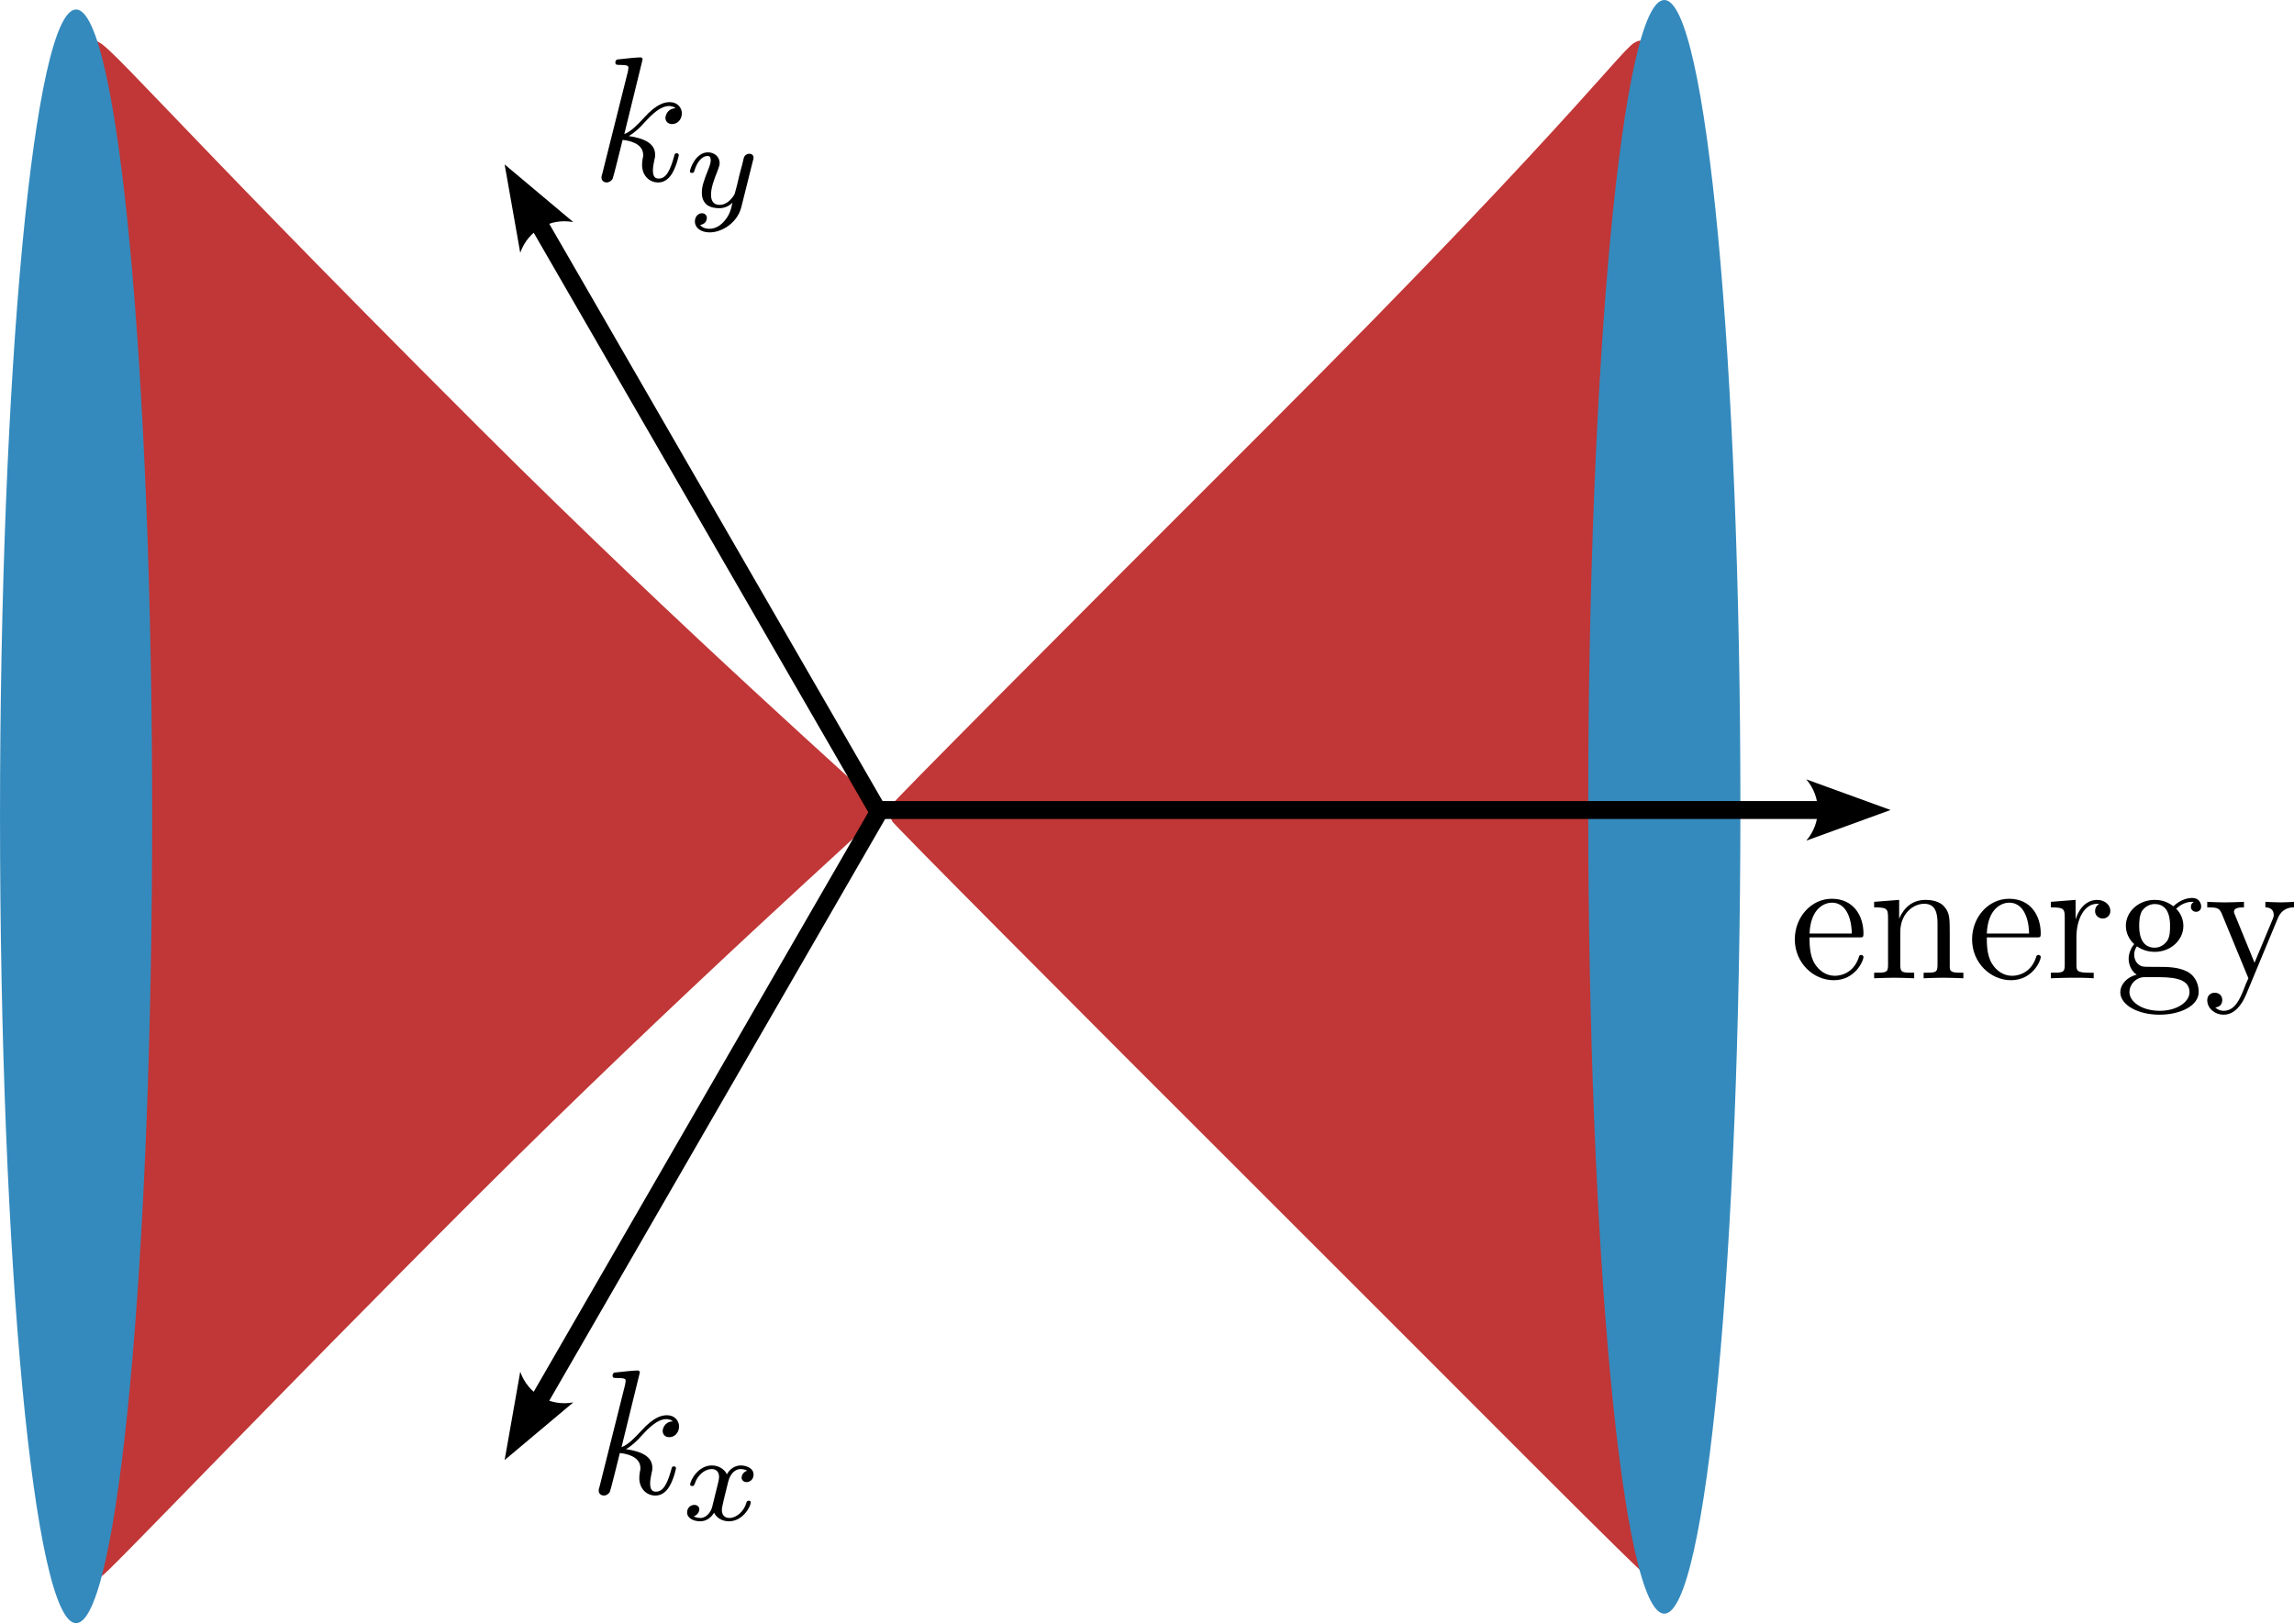
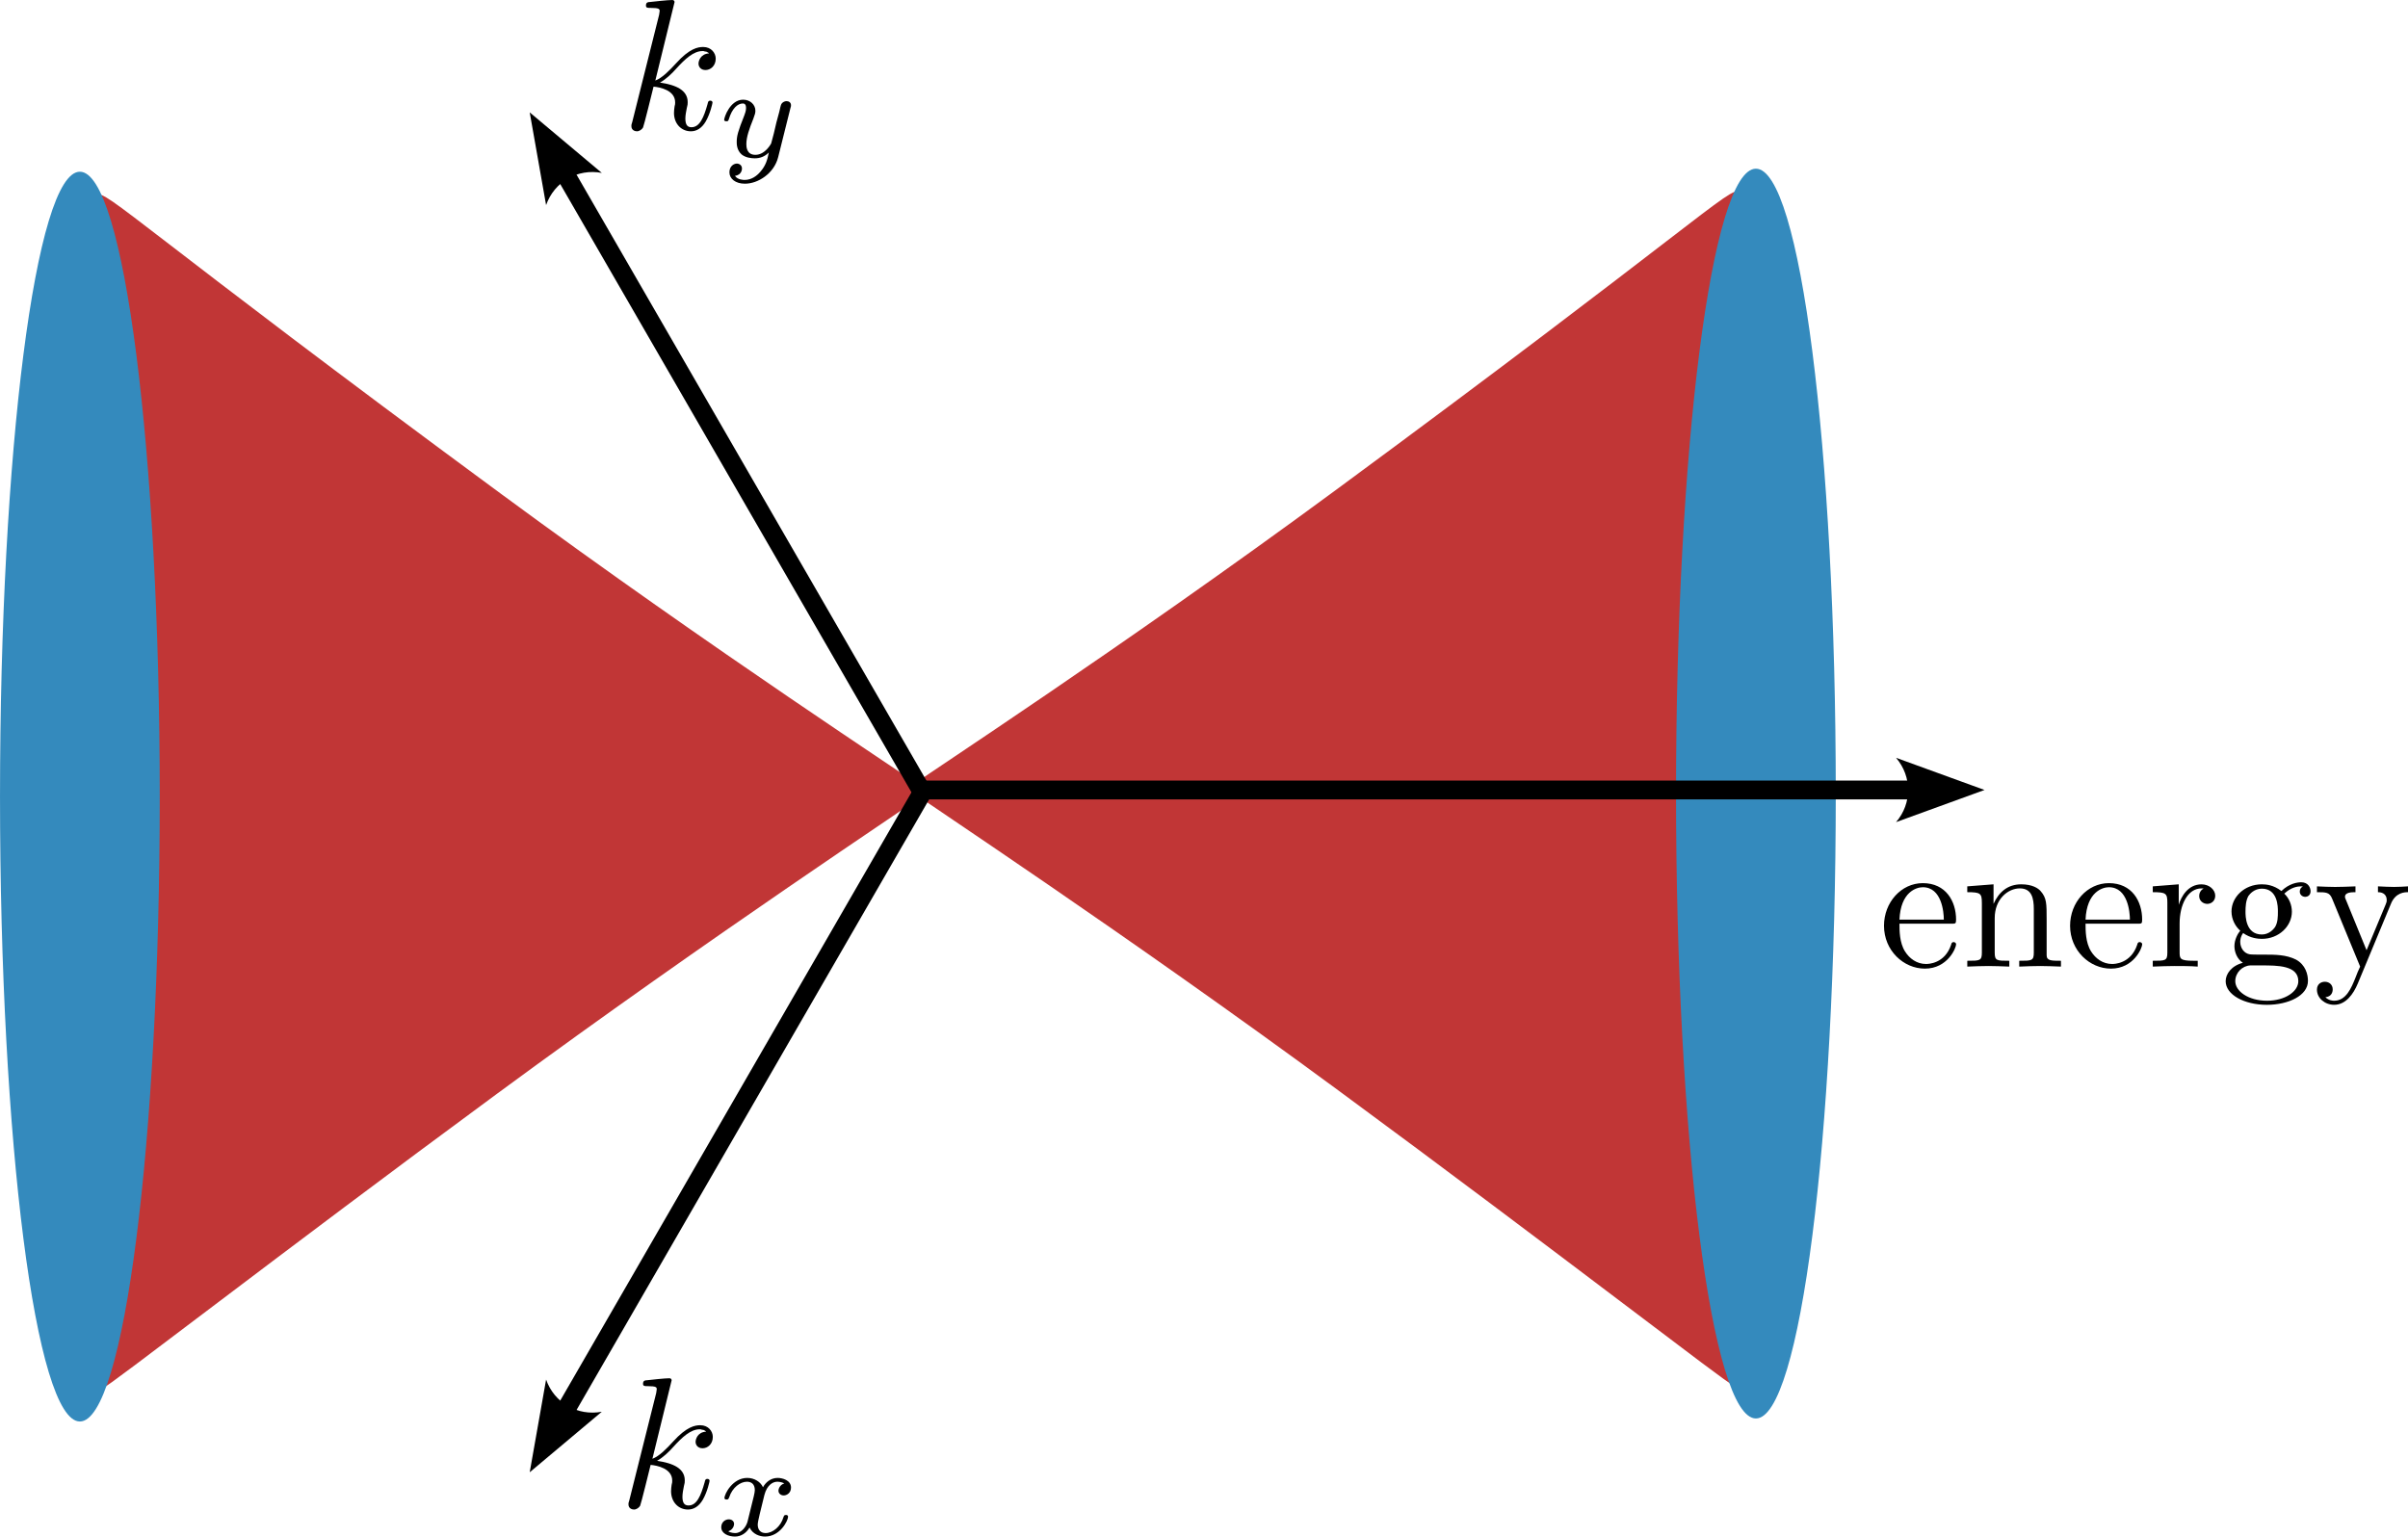
- <svg xmlns="http://www.w3.org/2000/svg" xmlns:ns1="http://www.iki.fi/pav/software/textext/" width="127.924mm" height="90.524mm" viewBox="0 0 127.924 90.524" version="1.1" id="svg5">
+ <svg xmlns="http://www.w3.org/2000/svg" xmlns:ns1="http://www.iki.fi/pav/software/textext/" width="127.924mm" height="81.644mm" viewBox="0 0 127.924 81.644" version="1.1" id="svg5">
  <defs id="defs2">
    <marker style="overflow:visible" id="marker1616" refX="0" refY="0" orient="auto-start-reverse" markerWidth="4.7" markerHeight="3.418" viewBox="0 0 7.7 5.6" preserveAspectRatio="xMidYMid">
      <path transform="scale(0.7)" d="M -2,-4 9,0 -2,4 c 2,-2.33 2,-5.66 0,-8 z" style="fill:context-stroke;fill-rule:evenodd;stroke:none" id="path1614" />
    </marker>
    <marker style="overflow:visible" id="Arrow2" refX="0" refY="0" orient="auto-start-reverse" markerWidth="4.7" markerHeight="3.418" viewBox="0 0 7.7 5.6" preserveAspectRatio="xMidYMid">
      <path transform="scale(0.7)" d="M -2,-4 9,0 -2,4 c 2,-2.33 2,-5.66 0,-8 z" style="fill:context-stroke;fill-rule:evenodd;stroke:none" id="arrow2L" />
    </marker>
    <g id="id-f73f126e-0755-4fd4-a798-d47c8c67e330-9">
      <g id="id-6238fc0f-147f-4708-9d08-6441f7b40656-3" />
      <g id="id-21bf3393-9e39-499a-a44e-0524cccb8570-6">
        <path d="m 2.859,-6.812 c 0,0 0,-0.109 -0.125,-0.109 -0.234,0 -0.953,0.078 -1.219,0.109 -0.078,0 -0.188,0.016 -0.188,0.188 0,0.125 0.094,0.125 0.234,0.125 0.484,0 0.5,0.062 0.5,0.172 L 2.031,-6.125 0.594,-0.391 c -0.047,0.141 -0.047,0.156 -0.047,0.219 0,0.234 0.203,0.281 0.297,0.281 0.125,0 0.266,-0.094 0.328,-0.203 0.047,-0.094 0.5,-1.938 0.562,-2.188 0.344,0.031 1.156,0.188 1.156,0.844 0,0.078 0,0.109 -0.031,0.219 -0.016,0.109 -0.031,0.234 -0.031,0.344 0,0.578 0.391,0.984 0.906,0.984 0.297,0 0.578,-0.156 0.797,-0.531 0.25,-0.438 0.359,-0.984 0.359,-1 0,-0.109 -0.094,-0.109 -0.125,-0.109 -0.094,0 -0.109,0.047 -0.141,0.188 -0.203,0.719 -0.422,1.234 -0.859,1.234 -0.203,0 -0.328,-0.109 -0.328,-0.469 0,-0.172 0.047,-0.406 0.078,-0.562 C 3.562,-1.312 3.562,-1.344 3.562,-1.453 3.562,-2.094 2.938,-2.375 2.078,-2.5 2.391,-2.672 2.719,-2.984 2.938,-3.234 3.422,-3.766 3.875,-4.188 4.359,-4.188 c 0.062,0 0.078,0 0.094,0.016 0.125,0.016 0.125,0.016 0.219,0.078 0.016,0 0.016,0.016 0.031,0.031 -0.469,0.031 -0.562,0.422 -0.562,0.547 0,0.156 0.109,0.344 0.375,0.344 0.266,0 0.547,-0.219 0.547,-0.609 0,-0.297 -0.234,-0.625 -0.672,-0.625 -0.281,0 -0.734,0.078 -1.453,0.875 -0.344,0.375 -0.734,0.781 -1.109,0.922 z m 0,0" id="id-ae5bcf05-de05-4004-abbe-5a30b0a4fa1f-0" />
      </g>
      <g id="id-13d0f5ca-1ead-4162-806a-2a06c00402fa-6" />
      <g id="id-78eb38c2-80dd-41e6-a7d2-abb762b8a590-2">
        <path d="M 1.734,-0.734 C 1.672,-0.5 1.438,-0.125 1.078,-0.125 c -0.016,0 -0.234,0 -0.375,-0.094 0.281,-0.094 0.312,-0.344 0.312,-0.391 0,-0.156 -0.125,-0.25 -0.281,-0.25 -0.203,0 -0.406,0.156 -0.406,0.422 0,0.344 0.391,0.5 0.734,0.5 0.328,0 0.609,-0.188 0.781,-0.484 C 2.016,-0.062 2.391,0.062 2.672,0.062 c 0.812,0 1.234,-0.859 1.234,-1.062 0,-0.094 -0.094,-0.094 -0.109,-0.094 -0.109,0 -0.109,0.047 -0.141,0.125 -0.141,0.484 -0.562,0.844 -0.953,0.844 -0.281,0 -0.422,-0.188 -0.422,-0.453 0,-0.188 0.172,-0.812 0.359,-1.594 C 2.781,-2.703 3.094,-2.875 3.328,-2.875 c 0.016,0 0.219,0 0.375,0.094 -0.219,0.062 -0.312,0.266 -0.312,0.391 0,0.141 0.125,0.25 0.281,0.25 0.156,0 0.391,-0.125 0.391,-0.422 0,-0.391 -0.453,-0.516 -0.719,-0.516 -0.359,0 -0.641,0.234 -0.781,0.5 -0.125,-0.281 -0.453,-0.5 -0.844,-0.5 C 0.938,-3.078 0.5,-2.219 0.5,-2 c 0,0.078 0.094,0.078 0.109,0.078 0.094,0 0.094,-0.016 0.141,-0.109 C 0.922,-2.578 1.359,-2.875 1.703,-2.875 1.938,-2.875 2.125,-2.75 2.125,-2.422 2.125,-2.281 2.031,-1.938 1.969,-1.688 Z m 0,0" id="id-1ac87515-6bf8-4ceb-a8f2-67fae8a361f3-6" />
      </g>
    </g>
  </defs>
-   <g id="layer1" transform="translate(-28.8144,-55.40667)">
-     <path style="opacity:1;fill:#c13636;fill-opacity:1;stroke:#c13636;stroke-width:1.305;stroke-opacity:1" d="m 99.775,79.84 c 18.582,-18.549 20.807,-22.445 20.633,-21.363 -2.642,16.417 -2.923,60.946 -0.452,79.128 0.291,2.139 1.012,4.854 1.125,5.184 0.113,0.33 -9.608,-9.496 -21.125,-20.987 -11.516,-11.491 -20.939,-20.971 -20.939,-21.067 0,-0.096 9.341,-9.499 20.757,-20.895 z" id="path1104" />
-     <path style="opacity:1;fill:#c13636;fill-opacity:1;stroke:#c13636;stroke-width:1.305;stroke-opacity:1" d="M 55.089,79.734 C 36.506,61.185 33.677,57.372 33.852,58.454 c 2.642,16.417 3.527,60.862 1.056,79.045 -0.291,2.139 -0.733,4.971 -0.846,5.301 -0.113,0.33 9.329,-9.613 20.846,-21.104 11.516,-11.491 22.229,-21.02 22.229,-21.116 0,-0.096 -10.632,-9.45 -22.048,-20.846 z" id="path1104-5" />
-     <ellipse style="opacity:1;fill:#348abd;fill-opacity:1;stroke:none;stroke-width:1.201" id="path456" cx="100.404" cy="-121.624" rx="44.997" ry="4.243" transform="rotate(90)" />
-     <ellipse style="fill:#348abd;fill-opacity:1;stroke:none;stroke-width:1.201;stroke-opacity:1" id="path456-2" cx="100.933" cy="-33.058" rx="44.997" ry="4.243" transform="rotate(90)" />
+   <g id="layer1" transform="translate(-28.8144,-58.6063)">
+     <path style="opacity:1;fill:#c13636;fill-opacity:1;stroke:#c13636;stroke-width:1.121;stroke-opacity:1" d="M 55.089,85.29 C 36.506,71.603 33.677,68.79 33.852,69.588 c 2.642,12.114 3.527,44.91 1.056,58.327 -0.291,1.579 -0.733,3.668 -0.846,3.912 -0.113,0.243 9.329,-7.094 20.846,-15.573 11.516,-8.479 22.229,-15.511 22.229,-15.582 0,-0.071 -10.632,-6.973 -22.048,-15.382 z" id="path1104-5" />
+     <ellipse style="fill:#348abd;fill-opacity:1;stroke:none;stroke-width:1.031;stroke-opacity:1" id="path456-2" cx="100.933" cy="-33.058" rx="33.203" ry="4.243" transform="rotate(90)" />
+     <path style="fill:#c13636;fill-opacity:1;stroke:#c13636;stroke-width:1.121;stroke-opacity:1" d="m 100.065,85.129 c 18.582,-13.687 21.411,-16.501 21.237,-15.702 -2.642,12.114 -3.527,44.91 -1.056,58.327 0.291,1.579 0.733,3.668 0.846,3.912 0.113,0.243 -9.329,-7.094 -20.846,-15.573 -11.516,-8.479 -22.229,-15.511 -22.229,-15.582 0,-0.071 10.631,-6.973 22.048,-15.382 z" id="path1104-5-3" />
+     <ellipse style="fill:#348abd;fill-opacity:1;stroke:none;stroke-width:1.031;stroke-opacity:1" id="path456-2-6" cx="100.772" cy="122.096" rx="33.203" ry="4.243" transform="matrix(0,1,1,0,0,0)" />
    <path style="fill:#348abd;fill-opacity:1;stroke:#000000;stroke-width:1;stroke-opacity:1;marker-end:url(#Arrow2)" d="M 77.844,100.653 C 58.878,133.503 58.878,133.503 58.878,133.503" id="path1278" />
    <path style="fill:#348abd;fill-opacity:1;stroke:#000000;stroke-width:1;stroke-opacity:1;marker-end:url(#Arrow2)" d="M 77.844,100.758 C 58.878,67.908 58.878,67.908 58.878,67.908" id="path1278-6" />
    <path style="fill:#348abd;fill-opacity:1;stroke:#000000;stroke-width:1;stroke-opacity:1;marker-end:url(#marker1616)" d="m 77.844,100.58 c 52.552,0 52.552,0 52.552,0" id="path1612" />
    <g transform="matrix(0.9922276,0,0,0.9922276,62.20117,131.8374)" ns1:version="1.6.0" ns1:texconverter="pdflatex" ns1:pdfconverter="inkscape" ns1:text="$k_x$" ns1:preamble="/usr/share/inkscape/extensions/textext/default_packages.tex" ns1:scale="4.0" ns1:alignment="middle center" ns1:stroke-to-path="0" ns1:jacobian_sqrt="1.41111" id="g6375">
      <defs id="id-8765afcc-b0ed-4f0f-b430-73730514990a">
        <g id="id-f73f126e-0755-4fd4-a798-d47c8c67e330">
          <g id="id-6238fc0f-147f-4708-9d08-6441f7b40656" />
          <g id="id-21bf3393-9e39-499a-a44e-0524cccb8570">
            <path d="m 2.859,-6.812 c 0,0 0,-0.109 -0.125,-0.109 -0.234,0 -0.953,0.078 -1.219,0.109 -0.078,0 -0.188,0.016 -0.188,0.188 0,0.125 0.094,0.125 0.234,0.125 0.484,0 0.5,0.062 0.5,0.172 L 2.031,-6.125 0.594,-0.391 c -0.047,0.141 -0.047,0.156 -0.047,0.219 0,0.234 0.203,0.281 0.297,0.281 0.125,0 0.266,-0.094 0.328,-0.203 0.047,-0.094 0.5,-1.938 0.562,-2.188 0.344,0.031 1.156,0.188 1.156,0.844 0,0.078 0,0.109 -0.031,0.219 -0.016,0.109 -0.031,0.234 -0.031,0.344 0,0.578 0.391,0.984 0.906,0.984 0.297,0 0.578,-0.156 0.797,-0.531 0.25,-0.438 0.359,-0.984 0.359,-1 0,-0.109 -0.094,-0.109 -0.125,-0.109 -0.094,0 -0.109,0.047 -0.141,0.188 -0.203,0.719 -0.422,1.234 -0.859,1.234 -0.203,0 -0.328,-0.109 -0.328,-0.469 0,-0.172 0.047,-0.406 0.078,-0.562 C 3.562,-1.312 3.562,-1.344 3.562,-1.453 3.562,-2.094 2.938,-2.375 2.078,-2.5 2.391,-2.672 2.719,-2.984 2.938,-3.234 3.422,-3.766 3.875,-4.188 4.359,-4.188 c 0.062,0 0.078,0 0.094,0.016 0.125,0.016 0.125,0.016 0.219,0.078 0.016,0 0.016,0.016 0.031,0.031 -0.469,0.031 -0.562,0.422 -0.562,0.547 0,0.156 0.109,0.344 0.375,0.344 0.266,0 0.547,-0.219 0.547,-0.609 0,-0.297 -0.234,-0.625 -0.672,-0.625 -0.281,0 -0.734,0.078 -1.453,0.875 -0.344,0.375 -0.734,0.781 -1.109,0.922 z m 0,0" id="id-ae5bcf05-de05-4004-abbe-5a30b0a4fa1f" />
          </g>
          <g id="id-13d0f5ca-1ead-4162-806a-2a06c00402fa" />
          <g id="id-78eb38c2-80dd-41e6-a7d2-abb762b8a590">
            <path d="M 1.734,-0.734 C 1.672,-0.5 1.438,-0.125 1.078,-0.125 c -0.016,0 -0.234,0 -0.375,-0.094 0.281,-0.094 0.312,-0.344 0.312,-0.391 0,-0.156 -0.125,-0.25 -0.281,-0.25 -0.203,0 -0.406,0.156 -0.406,0.422 0,0.344 0.391,0.5 0.734,0.5 0.328,0 0.609,-0.188 0.781,-0.484 C 2.016,-0.062 2.391,0.062 2.672,0.062 c 0.812,0 1.234,-0.859 1.234,-1.062 0,-0.094 -0.094,-0.094 -0.109,-0.094 -0.109,0 -0.109,0.047 -0.141,0.125 -0.141,0.484 -0.562,0.844 -0.953,0.844 -0.281,0 -0.422,-0.188 -0.422,-0.453 0,-0.188 0.172,-0.812 0.359,-1.594 C 2.781,-2.703 3.094,-2.875 3.328,-2.875 c 0.016,0 0.219,0 0.375,0.094 -0.219,0.062 -0.312,0.266 -0.312,0.391 0,0.141 0.125,0.25 0.281,0.25 0.156,0 0.391,-0.125 0.391,-0.422 0,-0.391 -0.453,-0.516 -0.719,-0.516 -0.359,0 -0.641,0.234 -0.781,0.5 -0.125,-0.281 -0.453,-0.5 -0.844,-0.5 C 0.938,-3.078 0.5,-2.219 0.5,-2 c 0,0.078 0.094,0.078 0.109,0.078 0.094,0 0.094,-0.016 0.141,-0.109 C 0.922,-2.578 1.359,-2.875 1.703,-2.875 1.938,-2.875 2.125,-2.75 2.125,-2.422 2.125,-2.281 2.031,-1.938 1.969,-1.688 Z m 0,0" id="id-1ac87515-6bf8-4ceb-a8f2-67fae8a361f3" />
          </g>
        </g>
      </defs>
      <g fill="#000000" fill-opacity="1" id="id-f59306ab-c2cc-4104-9291-fb7f9108936b" transform="translate(-149.259,-127.843)">
        <g transform="translate(148.712,134.765)" id="g6368">
          <path d="m 2.859,-6.812 c 0,0 0,-0.109 -0.125,-0.109 -0.234,0 -0.953,0.078 -1.219,0.109 -0.078,0 -0.188,0.016 -0.188,0.188 0,0.125 0.094,0.125 0.234,0.125 0.484,0 0.5,0.062 0.5,0.172 L 2.031,-6.125 0.594,-0.391 c -0.047,0.141 -0.047,0.156 -0.047,0.219 0,0.234 0.203,0.281 0.297,0.281 0.125,0 0.266,-0.094 0.328,-0.203 0.047,-0.094 0.5,-1.938 0.562,-2.188 0.344,0.031 1.156,0.188 1.156,0.844 0,0.078 0,0.109 -0.031,0.219 -0.016,0.109 -0.031,0.234 -0.031,0.344 0,0.578 0.391,0.984 0.906,0.984 0.297,0 0.578,-0.156 0.797,-0.531 0.25,-0.438 0.359,-0.984 0.359,-1 0,-0.109 -0.094,-0.109 -0.125,-0.109 -0.094,0 -0.109,0.047 -0.141,0.188 -0.203,0.719 -0.422,1.234 -0.859,1.234 -0.203,0 -0.328,-0.109 -0.328,-0.469 0,-0.172 0.047,-0.406 0.078,-0.562 C 3.562,-1.312 3.562,-1.344 3.562,-1.453 3.562,-2.094 2.938,-2.375 2.078,-2.5 2.391,-2.672 2.719,-2.984 2.938,-3.234 3.422,-3.766 3.875,-4.188 4.359,-4.188 c 0.062,0 0.078,0 0.094,0.016 0.125,0.016 0.125,0.016 0.219,0.078 0.016,0 0.016,0.016 0.031,0.031 -0.469,0.031 -0.562,0.422 -0.562,0.547 0,0.156 0.109,0.344 0.375,0.344 0.266,0 0.547,-0.219 0.547,-0.609 0,-0.297 -0.234,-0.625 -0.672,-0.625 -0.281,0 -0.734,0.078 -1.453,0.875 -0.344,0.375 -0.734,0.781 -1.109,0.922 z m 0,0" id="id-e6b309a1-84d9-4d6f-8959-0ce1a6bf21ea" />
        </g>
      </g>
      <g fill="#000000" fill-opacity="1" id="id-1b5250d3-dfcd-4f12-9d46-56175415d4dc" transform="translate(-149.259,-127.843)">
        <g transform="translate(153.899,136.259)" id="g6372">
          <path d="M 1.734,-0.734 C 1.672,-0.5 1.438,-0.125 1.078,-0.125 c -0.016,0 -0.234,0 -0.375,-0.094 0.281,-0.094 0.312,-0.344 0.312,-0.391 0,-0.156 -0.125,-0.25 -0.281,-0.25 -0.203,0 -0.406,0.156 -0.406,0.422 0,0.344 0.391,0.5 0.734,0.5 0.328,0 0.609,-0.188 0.781,-0.484 C 2.016,-0.062 2.391,0.062 2.672,0.062 c 0.812,0 1.234,-0.859 1.234,-1.062 0,-0.094 -0.094,-0.094 -0.109,-0.094 -0.109,0 -0.109,0.047 -0.141,0.125 -0.141,0.484 -0.562,0.844 -0.953,0.844 -0.281,0 -0.422,-0.188 -0.422,-0.453 0,-0.188 0.172,-0.812 0.359,-1.594 C 2.781,-2.703 3.094,-2.875 3.328,-2.875 c 0.016,0 0.219,0 0.375,0.094 -0.219,0.062 -0.312,0.266 -0.312,0.391 0,0.141 0.125,0.25 0.281,0.25 0.156,0 0.391,-0.125 0.391,-0.422 0,-0.391 -0.453,-0.516 -0.719,-0.516 -0.359,0 -0.641,0.234 -0.781,0.5 -0.125,-0.281 -0.453,-0.5 -0.844,-0.5 C 0.938,-3.078 0.5,-2.219 0.5,-2 c 0,0.078 0.094,0.078 0.109,0.078 0.094,0 0.094,-0.016 0.141,-0.109 C 0.922,-2.578 1.359,-2.875 1.703,-2.875 1.938,-2.875 2.125,-2.75 2.125,-2.422 2.125,-2.281 2.031,-1.938 1.969,-1.688 Z m 0,0" id="id-64d64c0e-2e15-469d-92df-0ffcf00a4821" />
        </g>
      </g>
    </g>
    <g transform="matrix(0.992228,0,0,0.992228,62.3562,58.60618)" ns1:version="1.6.0" ns1:texconverter="pdflatex" ns1:pdfconverter="inkscape" ns1:text="$k_y$" ns1:preamble="/usr/share/inkscape/extensions/textext/default_packages.tex" ns1:scale="2.8126158839495146" ns1:alignment="middle center" ns1:stroke-to-path="0" ns1:jacobian_sqrt="0.992228" id="g6375-7">
      <defs id="id-8ea6b88c-1c43-4c0d-9f42-b23a01d18fc5">
        <g id="id-08057423-b338-4657-bff8-8f1cf1779c3e">
          <g id="id-7c5f1f0c-00ae-4b24-a7d3-d31dc6b7f8b1" />
          <g id="id-0a58e635-a3b7-459e-8603-f5e1bafb2f16">
            <path d="m 2.859,-6.812 c 0,0 0,-0.109 -0.125,-0.109 -0.234,0 -0.953,0.078 -1.219,0.109 -0.078,0 -0.188,0.016 -0.188,0.188 0,0.125 0.094,0.125 0.234,0.125 0.484,0 0.5,0.062 0.5,0.172 L 2.031,-6.125 0.594,-0.391 c -0.047,0.141 -0.047,0.156 -0.047,0.219 0,0.234 0.203,0.281 0.297,0.281 0.125,0 0.266,-0.094 0.328,-0.203 0.047,-0.094 0.5,-1.938 0.562,-2.188 0.344,0.031 1.156,0.188 1.156,0.844 0,0.078 0,0.109 -0.031,0.219 -0.016,0.109 -0.031,0.234 -0.031,0.344 0,0.578 0.391,0.984 0.906,0.984 0.297,0 0.578,-0.156 0.797,-0.531 0.25,-0.438 0.359,-0.984 0.359,-1 0,-0.109 -0.094,-0.109 -0.125,-0.109 -0.094,0 -0.109,0.047 -0.141,0.188 -0.203,0.719 -0.422,1.234 -0.859,1.234 -0.203,0 -0.328,-0.109 -0.328,-0.469 0,-0.172 0.047,-0.406 0.078,-0.562 C 3.562,-1.312 3.562,-1.344 3.562,-1.453 3.562,-2.094 2.938,-2.375 2.078,-2.5 2.391,-2.672 2.719,-2.984 2.938,-3.234 3.422,-3.766 3.875,-4.188 4.359,-4.188 c 0.062,0 0.078,0 0.094,0.016 0.125,0.016 0.125,0.016 0.219,0.078 0.016,0 0.016,0.016 0.031,0.031 -0.469,0.031 -0.562,0.422 -0.562,0.547 0,0.156 0.109,0.344 0.375,0.344 0.266,0 0.547,-0.219 0.547,-0.609 0,-0.297 -0.234,-0.625 -0.672,-0.625 -0.281,0 -0.734,0.078 -1.453,0.875 -0.344,0.375 -0.734,0.781 -1.109,0.922 z m 0,0" id="id-fb0b83cb-069e-49c8-ae59-a4f748ad9dbe" />
          </g>
          <g id="id-8ba7dcaa-9a8e-44ea-a822-000e35b7be4e" />
          <g id="id-6964c5e1-6c63-4353-80bb-c6aa20107cee">
            <path d="M 3.875,-2.625 C 3.906,-2.719 3.906,-2.734 3.906,-2.781 3.906,-2.922 3.797,-3 3.672,-3 3.594,-3 3.469,-2.969 3.391,-2.844 3.359,-2.797 3.312,-2.578 3.281,-2.438 L 3.125,-1.859 c -0.031,0.172 -0.25,1.047 -0.281,1.125 0,0 -0.312,0.609 -0.844,0.609 -0.484,0 -0.484,-0.453 -0.484,-0.578 0,-0.375 0.156,-0.812 0.375,-1.359 C 1.969,-2.281 2,-2.359 2,-2.484 2,-2.812 1.719,-3.078 1.344,-3.078 0.641,-3.078 0.328,-2.125 0.328,-2 c 0,0.078 0.094,0.078 0.125,0.078 0.094,0 0.094,-0.031 0.125,-0.109 C 0.75,-2.609 1.047,-2.875 1.328,-2.875 1.438,-2.875 1.5,-2.797 1.5,-2.641 c 0,0.172 -0.062,0.312 -0.094,0.406 C 1.062,-1.375 1,-1.125 1,-0.812 1,-0.703 1,-0.375 1.266,-0.141 1.484,0.031 1.781,0.062 1.969,0.062 2.25,0.062 2.5,-0.031 2.719,-0.25 2.641,0.141 2.562,0.438 2.266,0.781 2.078,1 1.797,1.219 1.422,1.219 c -0.047,0 -0.375,0 -0.516,-0.219 0.375,-0.047 0.375,-0.375 0.375,-0.391 0,-0.219 -0.203,-0.266 -0.266,-0.266 -0.172,0 -0.406,0.141 -0.406,0.469 0,0.344 0.328,0.609 0.828,0.609 C 2.141,1.422 3,0.875 3.219,0 Z m 0,0" id="id-bb64f9e5-597e-487e-938d-44d898aba840" />
          </g>
        </g>
      </defs>
      <g fill="#000000" fill-opacity="1" id="id-0b7ddf4a-3b15-4caa-ad51-4731e9a1d12b" transform="translate(-149.259,-127.843)">
        <g transform="translate(148.712,134.765)" id="g6648">
          <path d="m 2.859,-6.812 c 0,0 0,-0.109 -0.125,-0.109 -0.234,0 -0.953,0.078 -1.219,0.109 -0.078,0 -0.188,0.016 -0.188,0.188 0,0.125 0.094,0.125 0.234,0.125 0.484,0 0.5,0.062 0.5,0.172 L 2.031,-6.125 0.594,-0.391 c -0.047,0.141 -0.047,0.156 -0.047,0.219 0,0.234 0.203,0.281 0.297,0.281 0.125,0 0.266,-0.094 0.328,-0.203 0.047,-0.094 0.5,-1.938 0.562,-2.188 0.344,0.031 1.156,0.188 1.156,0.844 0,0.078 0,0.109 -0.031,0.219 -0.016,0.109 -0.031,0.234 -0.031,0.344 0,0.578 0.391,0.984 0.906,0.984 0.297,0 0.578,-0.156 0.797,-0.531 0.25,-0.438 0.359,-0.984 0.359,-1 0,-0.109 -0.094,-0.109 -0.125,-0.109 -0.094,0 -0.109,0.047 -0.141,0.188 -0.203,0.719 -0.422,1.234 -0.859,1.234 -0.203,0 -0.328,-0.109 -0.328,-0.469 0,-0.172 0.047,-0.406 0.078,-0.562 C 3.562,-1.312 3.562,-1.344 3.562,-1.453 3.562,-2.094 2.938,-2.375 2.078,-2.5 2.391,-2.672 2.719,-2.984 2.938,-3.234 3.422,-3.766 3.875,-4.188 4.359,-4.188 c 0.062,0 0.078,0 0.094,0.016 0.125,0.016 0.125,0.016 0.219,0.078 0.016,0 0.016,0.016 0.031,0.031 -0.469,0.031 -0.562,0.422 -0.562,0.547 0,0.156 0.109,0.344 0.375,0.344 0.266,0 0.547,-0.219 0.547,-0.609 0,-0.297 -0.234,-0.625 -0.672,-0.625 -0.281,0 -0.734,0.078 -1.453,0.875 -0.344,0.375 -0.734,0.781 -1.109,0.922 z m 0,0" id="id-11717546-cf62-45bd-81d6-56f3de8c6a1b" />
        </g>
      </g>
      <g fill="#000000" fill-opacity="1" id="id-8a2792ff-1476-40e5-9b20-8a9accf97b41" transform="translate(-149.259,-127.843)">
        <g transform="translate(153.899,136.259)" id="g6652">
          <path d="M 3.875,-2.625 C 3.906,-2.719 3.906,-2.734 3.906,-2.781 3.906,-2.922 3.797,-3 3.672,-3 3.594,-3 3.469,-2.969 3.391,-2.844 3.359,-2.797 3.312,-2.578 3.281,-2.438 L 3.125,-1.859 c -0.031,0.172 -0.25,1.047 -0.281,1.125 0,0 -0.312,0.609 -0.844,0.609 -0.484,0 -0.484,-0.453 -0.484,-0.578 0,-0.375 0.156,-0.812 0.375,-1.359 C 1.969,-2.281 2,-2.359 2,-2.484 2,-2.812 1.719,-3.078 1.344,-3.078 0.641,-3.078 0.328,-2.125 0.328,-2 c 0,0.078 0.094,0.078 0.125,0.078 0.094,0 0.094,-0.031 0.125,-0.109 C 0.75,-2.609 1.047,-2.875 1.328,-2.875 1.438,-2.875 1.5,-2.797 1.5,-2.641 c 0,0.172 -0.062,0.312 -0.094,0.406 C 1.062,-1.375 1,-1.125 1,-0.812 1,-0.703 1,-0.375 1.266,-0.141 1.484,0.031 1.781,0.062 1.969,0.062 2.25,0.062 2.5,-0.031 2.719,-0.25 2.641,0.141 2.562,0.438 2.266,0.781 2.078,1 1.797,1.219 1.422,1.219 c -0.047,0 -0.375,0 -0.516,-0.219 0.375,-0.047 0.375,-0.375 0.375,-0.391 0,-0.219 -0.203,-0.266 -0.266,-0.266 -0.172,0 -0.406,0.141 -0.406,0.469 0,0.344 0.328,0.609 0.828,0.609 C 2.141,1.422 3,0.875 3.219,0 Z m 0,0" id="id-9dd80353-e477-484d-9f44-995878a92eb6" />
        </g>
      </g>
    </g>
    <g transform="matrix(0.992229,0,0,0.992229,128.9011,105.4842)" ns1:version="1.6.0" ns1:texconverter="pdflatex" ns1:pdfconverter="inkscape" ns1:text="energy" ns1:preamble="/usr/share/inkscape/extensions/textext/default_packages.tex" ns1:scale="2.8126158839495146" ns1:alignment="middle center" ns1:stroke-to-path="0" ns1:jacobian_sqrt="0.992229" id="g6831">
      <defs id="id-132aef56-b637-4521-bfb3-79d23d1c6e23">
        <g id="id-e061c0dd-68c7-44d4-8165-482644ec21f8">
          <g id="id-57d4f67f-806e-45e2-96d3-6788d056d936" />
          <g id="id-95e2c482-fd0b-4f69-a397-957cdb0f4f3a">
            <path d="M 1.109,-2.516 C 1.172,-4 2.016,-4.25 2.359,-4.25 c 1.016,0 1.125,1.344 1.125,1.734 z m 0,0.219 h 2.781 c 0.219,0 0.25,0 0.25,-0.219 0,-0.984 -0.547,-1.953 -1.781,-1.953 -1.156,0 -2.078,1.031 -2.078,2.281 0,1.328 1.047,2.297 2.188,2.297 C 3.688,0.109 4.141,-1 4.141,-1.188 4.141,-1.281 4.062,-1.312 4,-1.312 c -0.078,0 -0.109,0.062 -0.125,0.141 -0.344,1.031 -1.25,1.031 -1.344,1.031 -0.5,0 -0.891,-0.297 -1.125,-0.672 -0.297,-0.469 -0.297,-1.125 -0.297,-1.484 z m 0,0" id="id-54780603-8db0-46a8-8d9d-ae89e716dae9" />
          </g>
          <g id="id-e9285802-1e5f-4378-a4ac-5a36be4df9b4">
            <path d="M 1.094,-3.422 V -0.75 c 0,0.438 -0.109,0.438 -0.781,0.438 V 0 c 0.359,-0.016 0.859,-0.031 1.141,-0.031 0.25,0 0.766,0.016 1.109,0.031 v -0.312 c -0.672,0 -0.781,0 -0.781,-0.438 V -2.594 C 1.781,-3.625 2.5,-4.188 3.125,-4.188 c 0.641,0 0.75,0.531 0.75,1.109 V -0.75 c 0,0.438 -0.109,0.438 -0.781,0.438 V 0 c 0.344,-0.016 0.859,-0.031 1.125,-0.031 0.25,0 0.781,0.016 1.109,0.031 v -0.312 c -0.516,0 -0.766,0 -0.766,-0.297 v -1.906 c 0,-0.859 0,-1.156 -0.312,-1.516 -0.141,-0.172 -0.469,-0.375 -1.047,-0.375 C 2.469,-4.406 2,-3.984 1.719,-3.359 V -4.406 L 0.312,-4.297 v 0.312 c 0.703,0 0.781,0.062 0.781,0.562 z m 0,0" id="id-e0ded50d-3f33-47dd-9039-5266b09f35c4" />
          </g>
          <g id="id-85b4e0f6-b4f6-4c11-955d-acfd331f9ebd">
            <path d="M 1.672,-3.312 V -4.406 L 0.281,-4.297 v 0.312 c 0.703,0 0.781,0.062 0.781,0.562 V -0.75 c 0,0.438 -0.109,0.438 -0.781,0.438 V 0 c 0.391,-0.016 0.859,-0.031 1.141,-0.031 0.391,0 0.859,0 1.266,0.031 V -0.312 H 2.469 c -0.734,0 -0.75,-0.109 -0.75,-0.469 V -2.312 c 0,-0.984 0.422,-1.875 1.172,-1.875 0.062,0 0.094,0 0.109,0.016 -0.031,0 -0.234,0.125 -0.234,0.391 0,0.266 0.219,0.422 0.438,0.422 0.172,0 0.422,-0.125 0.422,-0.438 0,-0.312 -0.312,-0.609 -0.734,-0.609 -0.734,0 -1.094,0.672 -1.219,1.094 z m 0,0" id="id-018e08ec-dbf8-4fa8-ae35-f6338cb33b43" />
          </g>
          <g id="id-bef4c5c7-1f80-4511-bb98-9242819f9632">
            <path d="m 2.219,-1.719 c -0.875,0 -0.875,-1 -0.875,-1.219 0,-0.266 0.016,-0.594 0.156,-0.844 0.078,-0.109 0.312,-0.391 0.719,-0.391 0.859,0 0.859,0.984 0.859,1.219 0,0.266 0,0.594 -0.156,0.844 C 2.844,-2 2.609,-1.719 2.219,-1.719 Z M 1.062,-1.328 c 0,-0.031 0,-0.266 0.156,-0.469 0.391,0.281 0.812,0.312 1,0.312 0.922,0 1.609,-0.688 1.609,-1.453 0,-0.375 -0.156,-0.734 -0.406,-0.969 C 3.781,-4.25 4.141,-4.297 4.312,-4.297 c 0.031,0 0.078,0 0.109,0.016 C 4.312,-4.25 4.25,-4.141 4.25,-4.016 c 0,0.172 0.141,0.281 0.297,0.281 0.094,0 0.281,-0.062 0.281,-0.297 0,-0.172 -0.109,-0.484 -0.5,-0.484 -0.203,0 -0.641,0.062 -1.062,0.469 C 2.844,-4.375 2.438,-4.406 2.219,-4.406 c -0.938,0 -1.625,0.688 -1.625,1.453 0,0.438 0.219,0.812 0.469,1.031 -0.125,0.141 -0.312,0.469 -0.312,0.828 0,0.312 0.141,0.688 0.453,0.891 -0.609,0.156 -0.922,0.594 -0.922,0.984 0,0.719 0.984,1.266 2.203,1.266 1.172,0 2.203,-0.5 2.203,-1.281 0,-0.344 -0.125,-0.859 -0.641,-1.141 -0.531,-0.266 -1.109,-0.266 -1.719,-0.266 -0.25,0 -0.672,0 -0.75,-0.016 C 1.266,-0.703 1.062,-1 1.062,-1.328 Z M 2.5,1.828 c -1.016,0 -1.703,-0.516 -1.703,-1.047 0,-0.453 0.375,-0.828 0.812,-0.844 h 0.594 c 0.859,0 1.969,0 1.969,0.844 0,0.547 -0.703,1.047 -1.672,1.047 z m 0,0" id="id-a46662ae-6c0e-4e68-a0ae-ebdcd534f437" />
          </g>
          <g id="id-2da970f2-f875-4bab-b833-69e3e79eca96">
            <path d="m 4.141,-3.344 c 0.25,-0.641 0.766,-0.641 0.922,-0.641 v -0.312 c -0.234,0.016 -0.516,0.031 -0.75,0.031 -0.172,0 -0.641,-0.016 -0.859,-0.031 v 0.312 c 0.312,0 0.469,0.172 0.469,0.422 0,0.109 -0.016,0.125 -0.062,0.25 L 2.844,-0.875 1.75,-3.547 C 1.703,-3.656 1.688,-3.688 1.688,-3.734 c 0,-0.25 0.359,-0.25 0.562,-0.25 v -0.312 c -0.266,0.016 -0.922,0.031 -1.094,0.031 -0.266,0 -0.672,-0.016 -0.969,-0.031 v 0.312 c 0.484,0 0.672,0 0.812,0.344 L 2.5,0 C 2.438,0.125 2.297,0.453 2.25,0.594 2.031,1.141 1.75,1.828 1.109,1.828 c -0.047,0 -0.281,0 -0.469,-0.188 0.312,-0.031 0.391,-0.25 0.391,-0.422 0,-0.25 -0.188,-0.406 -0.422,-0.406 -0.203,0 -0.422,0.125 -0.422,0.422 0,0.453 0.422,0.812 0.922,0.812 0.625,0 1.031,-0.578 1.266,-1.141 z m 0,0" id="id-d1ea1447-67c2-4e60-a932-40e6c1389759" />
          </g>
        </g>
      </defs>
      <g fill="#000000" fill-opacity="1" id="id-0acb4116-f9db-4c28-9409-e969ce129b3c" transform="translate(-148.993,-130.249)">
        <g transform="translate(148.712,134.765)" id="g6813">
          <path d="M 1.109,-2.516 C 1.172,-4 2.016,-4.25 2.359,-4.25 c 1.016,0 1.125,1.344 1.125,1.734 z m 0,0.219 h 2.781 c 0.219,0 0.25,0 0.25,-0.219 0,-0.984 -0.547,-1.953 -1.781,-1.953 -1.156,0 -2.078,1.031 -2.078,2.281 0,1.328 1.047,2.297 2.188,2.297 C 3.688,0.109 4.141,-1 4.141,-1.188 4.141,-1.281 4.062,-1.312 4,-1.312 c -0.078,0 -0.109,0.062 -0.125,0.141 -0.344,1.031 -1.25,1.031 -1.344,1.031 -0.5,0 -0.891,-0.297 -1.125,-0.672 -0.297,-0.469 -0.297,-1.125 -0.297,-1.484 z m 0,0" id="id-a353982c-0b50-432d-8dae-fb071163763c" />
        </g>
        <g transform="translate(153.139,134.765)" id="g6816">
          <path d="M 1.094,-3.422 V -0.75 c 0,0.438 -0.109,0.438 -0.781,0.438 V 0 c 0.359,-0.016 0.859,-0.031 1.141,-0.031 0.25,0 0.766,0.016 1.109,0.031 v -0.312 c -0.672,0 -0.781,0 -0.781,-0.438 V -2.594 C 1.781,-3.625 2.5,-4.188 3.125,-4.188 c 0.641,0 0.75,0.531 0.75,1.109 V -0.75 c 0,0.438 -0.109,0.438 -0.781,0.438 V 0 c 0.344,-0.016 0.859,-0.031 1.125,-0.031 0.25,0 0.781,0.016 1.109,0.031 v -0.312 c -0.516,0 -0.766,0 -0.766,-0.297 v -1.906 c 0,-0.859 0,-1.156 -0.312,-1.516 -0.141,-0.172 -0.469,-0.375 -1.047,-0.375 C 2.469,-4.406 2,-3.984 1.719,-3.359 V -4.406 L 0.312,-4.297 v 0.312 c 0.703,0 0.781,0.062 0.781,0.562 z m 0,0" id="id-2f4ca0c9-098a-44fb-9d08-9b60652a8a0b" />
        </g>
        <g transform="translate(158.675,134.765)" id="g6819">
          <path d="M 1.109,-2.516 C 1.172,-4 2.016,-4.25 2.359,-4.25 c 1.016,0 1.125,1.344 1.125,1.734 z m 0,0.219 h 2.781 c 0.219,0 0.25,0 0.25,-0.219 0,-0.984 -0.547,-1.953 -1.781,-1.953 -1.156,0 -2.078,1.031 -2.078,2.281 0,1.328 1.047,2.297 2.188,2.297 C 3.688,0.109 4.141,-1 4.141,-1.188 4.141,-1.281 4.062,-1.312 4,-1.312 c -0.078,0 -0.109,0.062 -0.125,0.141 -0.344,1.031 -1.25,1.031 -1.344,1.031 -0.5,0 -0.891,-0.297 -1.125,-0.672 -0.297,-0.469 -0.297,-1.125 -0.297,-1.484 z m 0,0" id="id-3b74f8f8-5d5b-494a-8429-89c607621065" />
        </g>
        <g transform="translate(163.102,134.765)" id="g6822">
          <path d="M 1.672,-3.312 V -4.406 L 0.281,-4.297 v 0.312 c 0.703,0 0.781,0.062 0.781,0.562 V -0.75 c 0,0.438 -0.109,0.438 -0.781,0.438 V 0 c 0.391,-0.016 0.859,-0.031 1.141,-0.031 0.391,0 0.859,0 1.266,0.031 V -0.312 H 2.469 c -0.734,0 -0.75,-0.109 -0.75,-0.469 V -2.312 c 0,-0.984 0.422,-1.875 1.172,-1.875 0.062,0 0.094,0 0.109,0.016 -0.031,0 -0.234,0.125 -0.234,0.391 0,0.266 0.219,0.422 0.438,0.422 0.172,0 0.422,-0.125 0.422,-0.438 0,-0.312 -0.312,-0.609 -0.734,-0.609 -0.734,0 -1.094,0.672 -1.219,1.094 z m 0,0" id="id-1141f94c-9e01-4bfa-a767-8a52c150fcec" />
        </g>
        <g transform="translate(167.004,134.765)" id="g6825">
          <path d="m 2.219,-1.719 c -0.875,0 -0.875,-1 -0.875,-1.219 0,-0.266 0.016,-0.594 0.156,-0.844 0.078,-0.109 0.312,-0.391 0.719,-0.391 0.859,0 0.859,0.984 0.859,1.219 0,0.266 0,0.594 -0.156,0.844 C 2.844,-2 2.609,-1.719 2.219,-1.719 Z M 1.062,-1.328 c 0,-0.031 0,-0.266 0.156,-0.469 0.391,0.281 0.812,0.312 1,0.312 0.922,0 1.609,-0.688 1.609,-1.453 0,-0.375 -0.156,-0.734 -0.406,-0.969 C 3.781,-4.25 4.141,-4.297 4.312,-4.297 c 0.031,0 0.078,0 0.109,0.016 C 4.312,-4.25 4.25,-4.141 4.25,-4.016 c 0,0.172 0.141,0.281 0.297,0.281 0.094,0 0.281,-0.062 0.281,-0.297 0,-0.172 -0.109,-0.484 -0.5,-0.484 -0.203,0 -0.641,0.062 -1.062,0.469 C 2.844,-4.375 2.438,-4.406 2.219,-4.406 c -0.938,0 -1.625,0.688 -1.625,1.453 0,0.438 0.219,0.812 0.469,1.031 -0.125,0.141 -0.312,0.469 -0.312,0.828 0,0.312 0.141,0.688 0.453,0.891 -0.609,0.156 -0.922,0.594 -0.922,0.984 0,0.719 0.984,1.266 2.203,1.266 1.172,0 2.203,-0.5 2.203,-1.281 0,-0.344 -0.125,-0.859 -0.641,-1.141 -0.531,-0.266 -1.109,-0.266 -1.719,-0.266 -0.25,0 -0.672,0 -0.75,-0.016 C 1.266,-0.703 1.062,-1 1.062,-1.328 Z M 2.5,1.828 c -1.016,0 -1.703,-0.516 -1.703,-1.047 0,-0.453 0.375,-0.828 0.812,-0.844 h 0.594 c 0.859,0 1.969,0 1.969,0.844 0,0.547 -0.703,1.047 -1.672,1.047 z m 0,0" id="id-f5afa378-5290-482d-8870-f21ac970d9c4" />
        </g>
        <g transform="translate(171.986,134.765)" id="g6828">
          <path d="m 4.141,-3.344 c 0.25,-0.641 0.766,-0.641 0.922,-0.641 v -0.312 c -0.234,0.016 -0.516,0.031 -0.75,0.031 -0.172,0 -0.641,-0.016 -0.859,-0.031 v 0.312 c 0.312,0 0.469,0.172 0.469,0.422 0,0.109 -0.016,0.125 -0.062,0.25 L 2.844,-0.875 1.75,-3.547 C 1.703,-3.656 1.688,-3.688 1.688,-3.734 c 0,-0.25 0.359,-0.25 0.562,-0.25 v -0.312 c -0.266,0.016 -0.922,0.031 -1.094,0.031 -0.266,0 -0.672,-0.016 -0.969,-0.031 v 0.312 c 0.484,0 0.672,0 0.812,0.344 L 2.5,0 C 2.438,0.125 2.297,0.453 2.25,0.594 2.031,1.141 1.75,1.828 1.109,1.828 c -0.047,0 -0.281,0 -0.469,-0.188 0.312,-0.031 0.391,-0.25 0.391,-0.422 0,-0.25 -0.188,-0.406 -0.422,-0.406 -0.203,0 -0.422,0.125 -0.422,0.422 0,0.453 0.422,0.812 0.922,0.812 0.625,0 1.031,-0.578 1.266,-1.141 z m 0,0" id="id-55c7f7e6-9398-44e2-83a7-c5c6e551d968" />
        </g>
      </g>
    </g>
  </g>
</svg>
